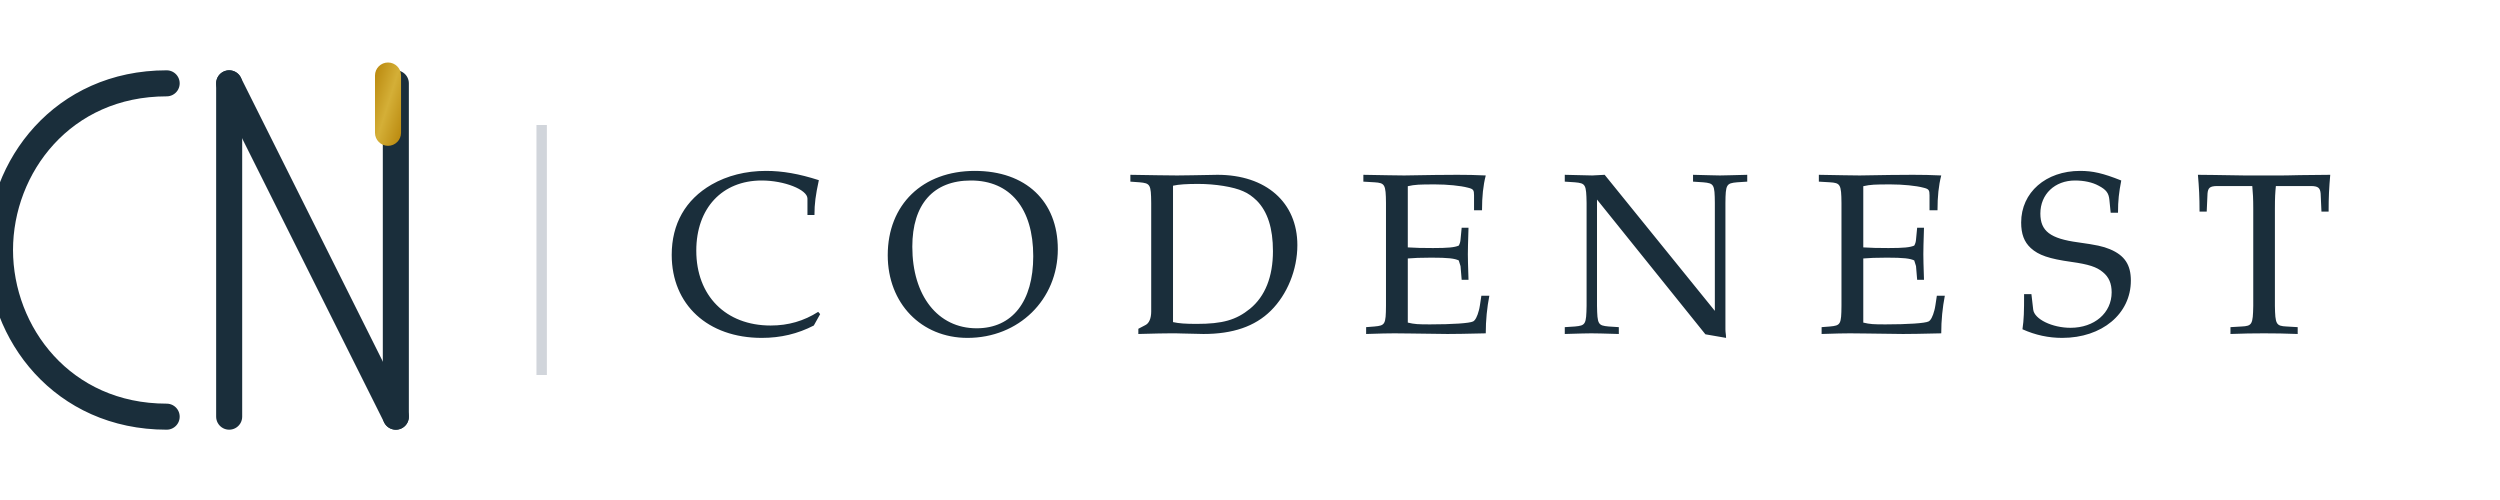
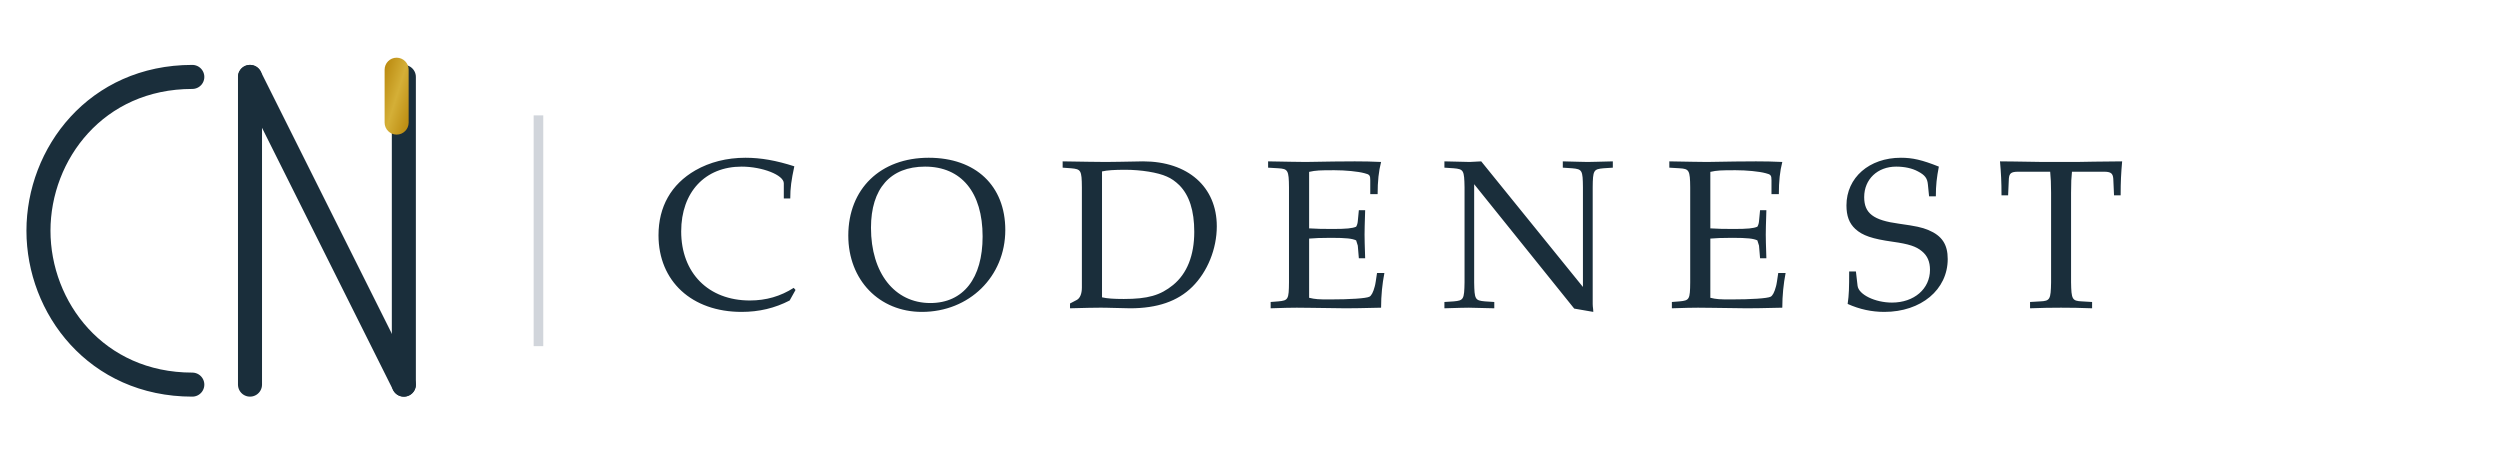
- <svg xmlns="http://www.w3.org/2000/svg" width="240" height="48" viewBox="0 0 240 48" role="img" aria-labelledby="logo-title logo-desc">
+ <svg xmlns="http://www.w3.org/2000/svg" width="260" height="48" viewBox="0 0 260 48" role="img" aria-labelledby="logo-title logo-desc">
  <defs>
    <linearGradient id="goldAccent" x1="0%" y1="0%" x2="100%" y2="100%">
      <stop offset="0%" stop-color="#B8860B" />
      <stop offset="50%" stop-color="#D4AF37" />
      <stop offset="100%" stop-color="#B8860B" />
    </linearGradient>
  </defs>
  <g fill="none" fill-rule="evenodd">
-     <g transform="translate(0, 6)">
+     <g transform="translate(4, 6)">
      <path d="M16 2 C6 2, 0 10, 0 18 C0 26, 6 34, 16 34" stroke="#1a2e3b" stroke-width="2.5" stroke-linecap="round" fill="none" />
      <path d="M22 34 L22 2" stroke="#1a2e3b" stroke-width="2.5" stroke-linecap="round" fill="none" />
      <path d="M22 2 L38 34" stroke="#1a2e3b" stroke-width="2.5" stroke-linecap="round" fill="none" />
      <path d="M38 34 L38 2" stroke="#1a2e3b" stroke-width="2.5" stroke-linecap="round" fill="none" />
      <rect x="36" y="0" width="2.5" height="8" rx="1.25" fill="url(#goldAccent)" />
    </g>
-     <line x1="52" y1="12" x2="52" y2="36" stroke="#d1d5db" stroke-width="1" />
-     <text x="64" y="32" font-family="Georgia, 'Palatino Linotype', 'Book Antiqua', Palatino, serif" font-size="22" font-weight="400" letter-spacing="6" fill="#1a2e3b">
-       CODENEST
-     </text>
+     <line x1="56" y1="12" x2="56" y2="36" stroke="#d1d5db" stroke-width="1" />
+     <text x="68" y="32" font-family="Georgia, 'Palatino Linotype', 'Book Antiqua', Palatino, serif" font-size="22" font-weight="400" letter-spacing="5" fill="#1a2e3b">CODENEST</text>
  </g>
</svg>
